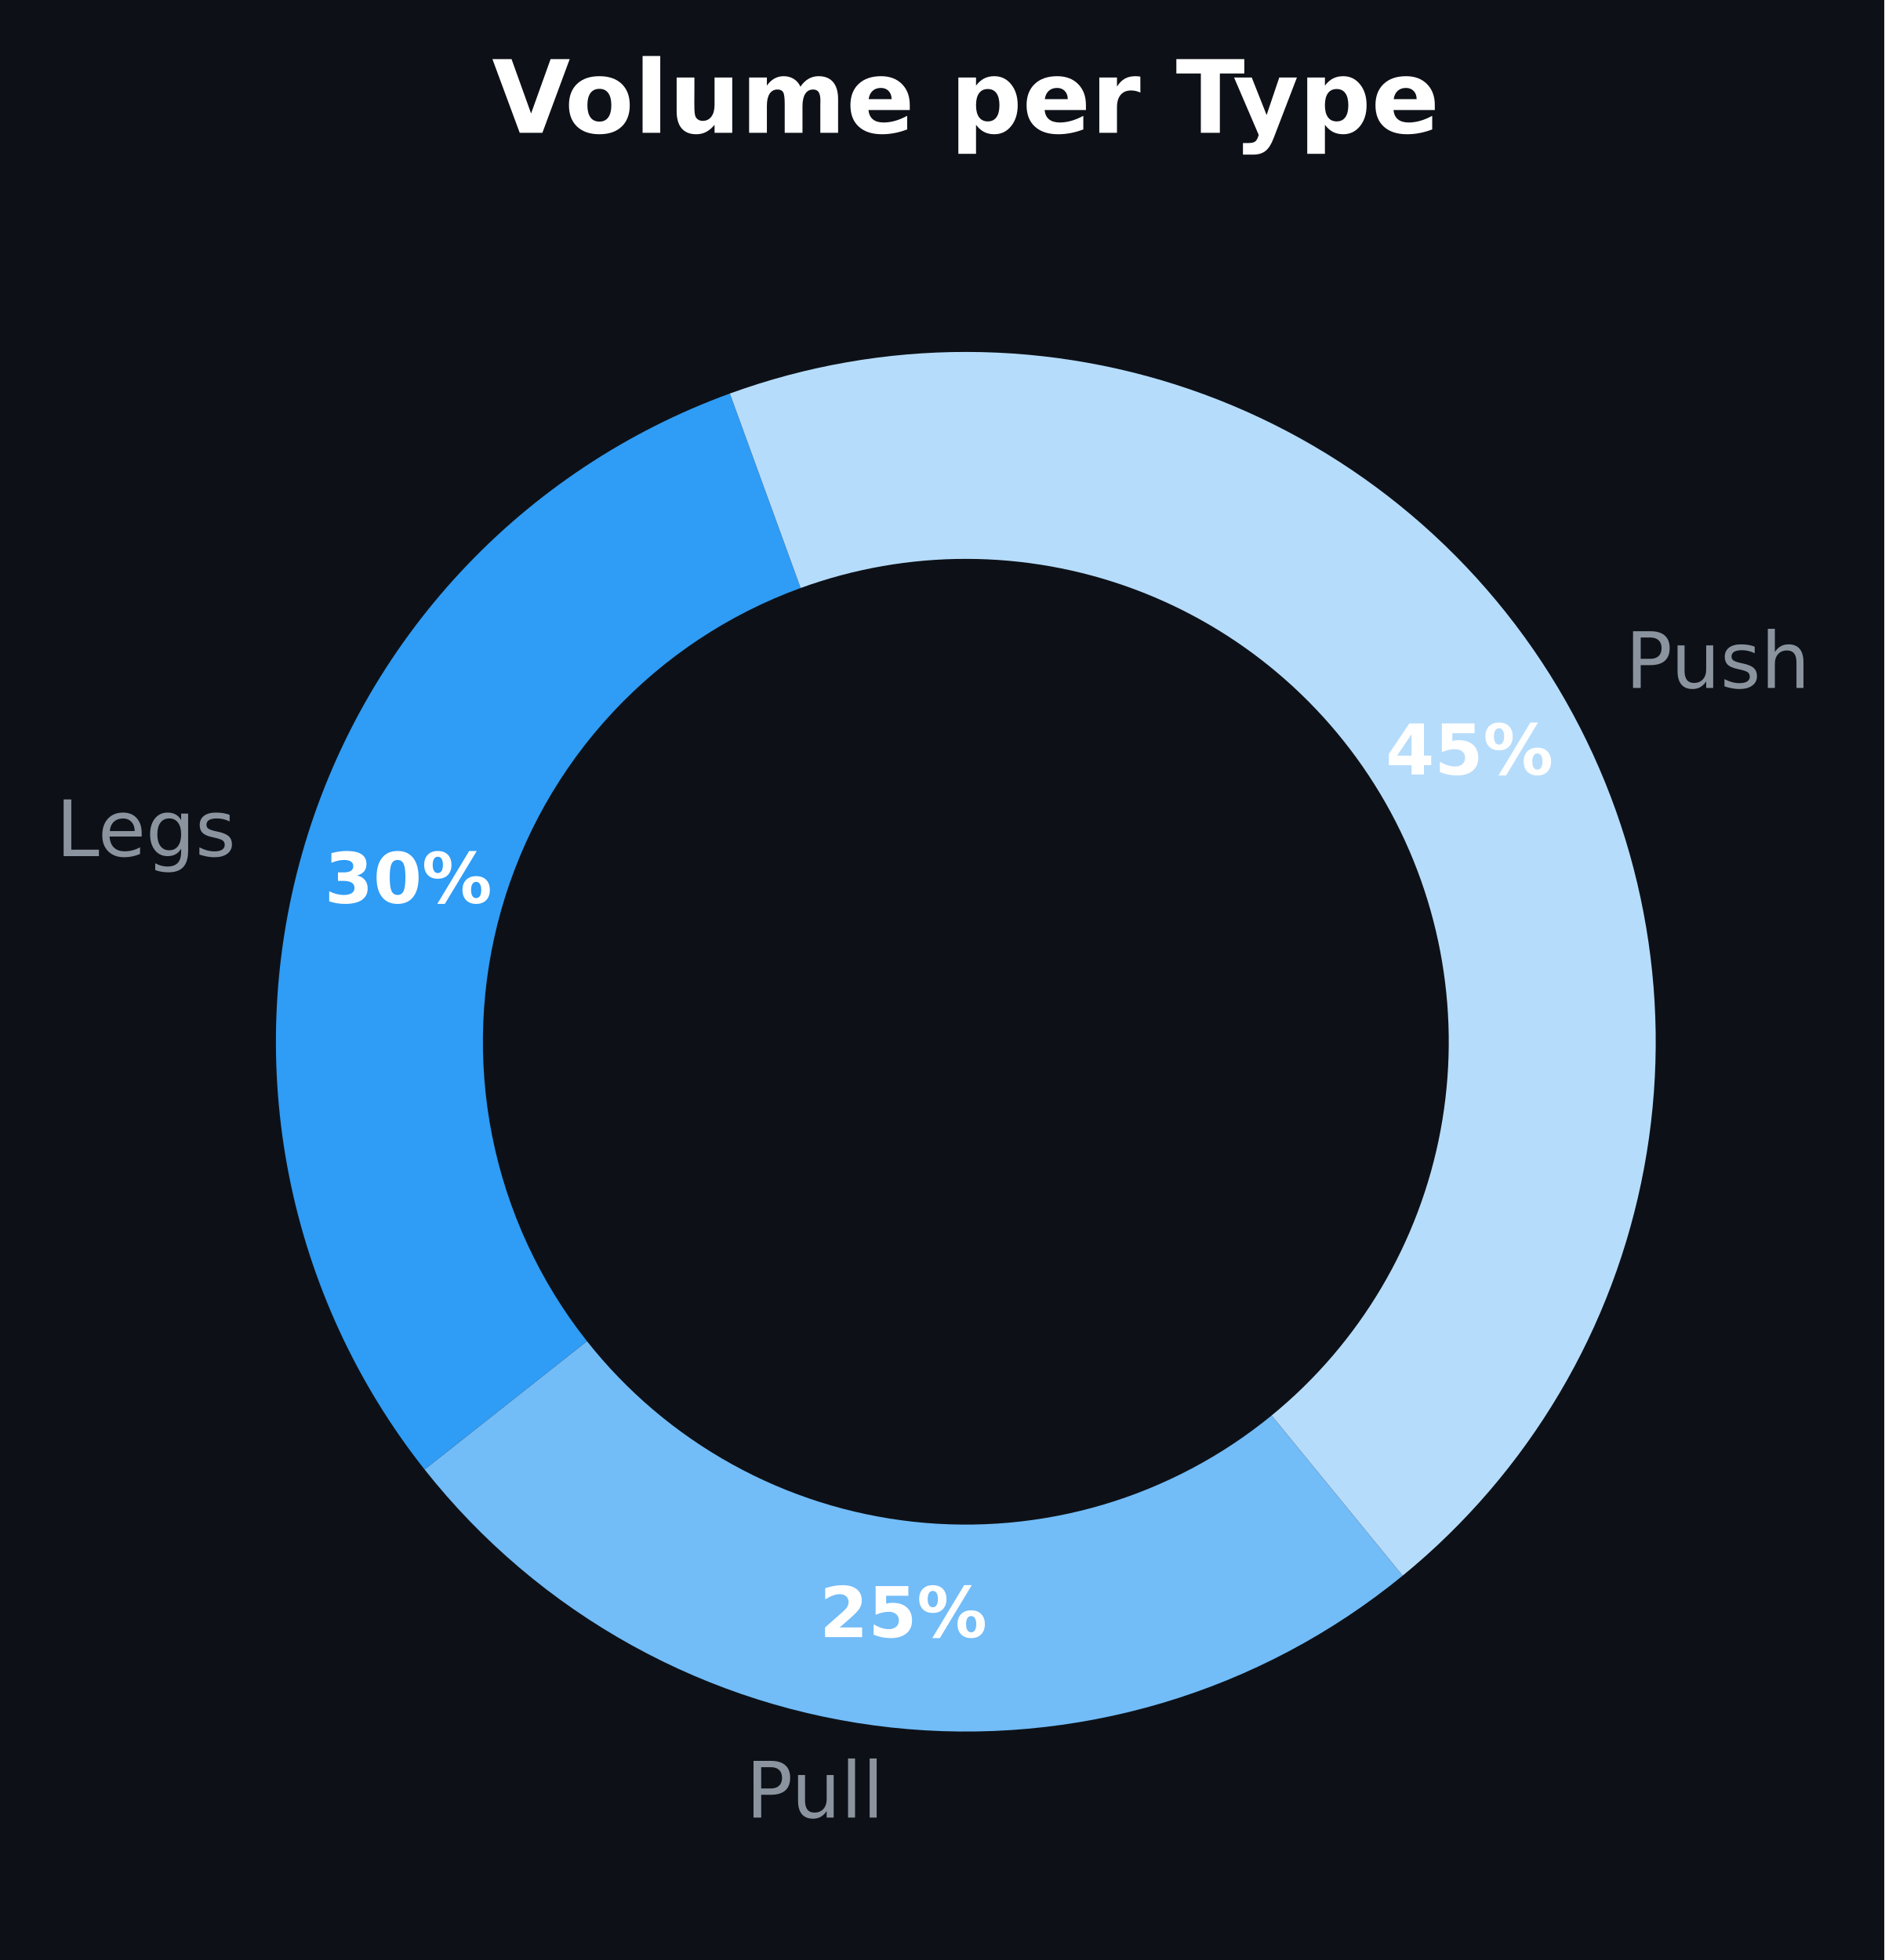
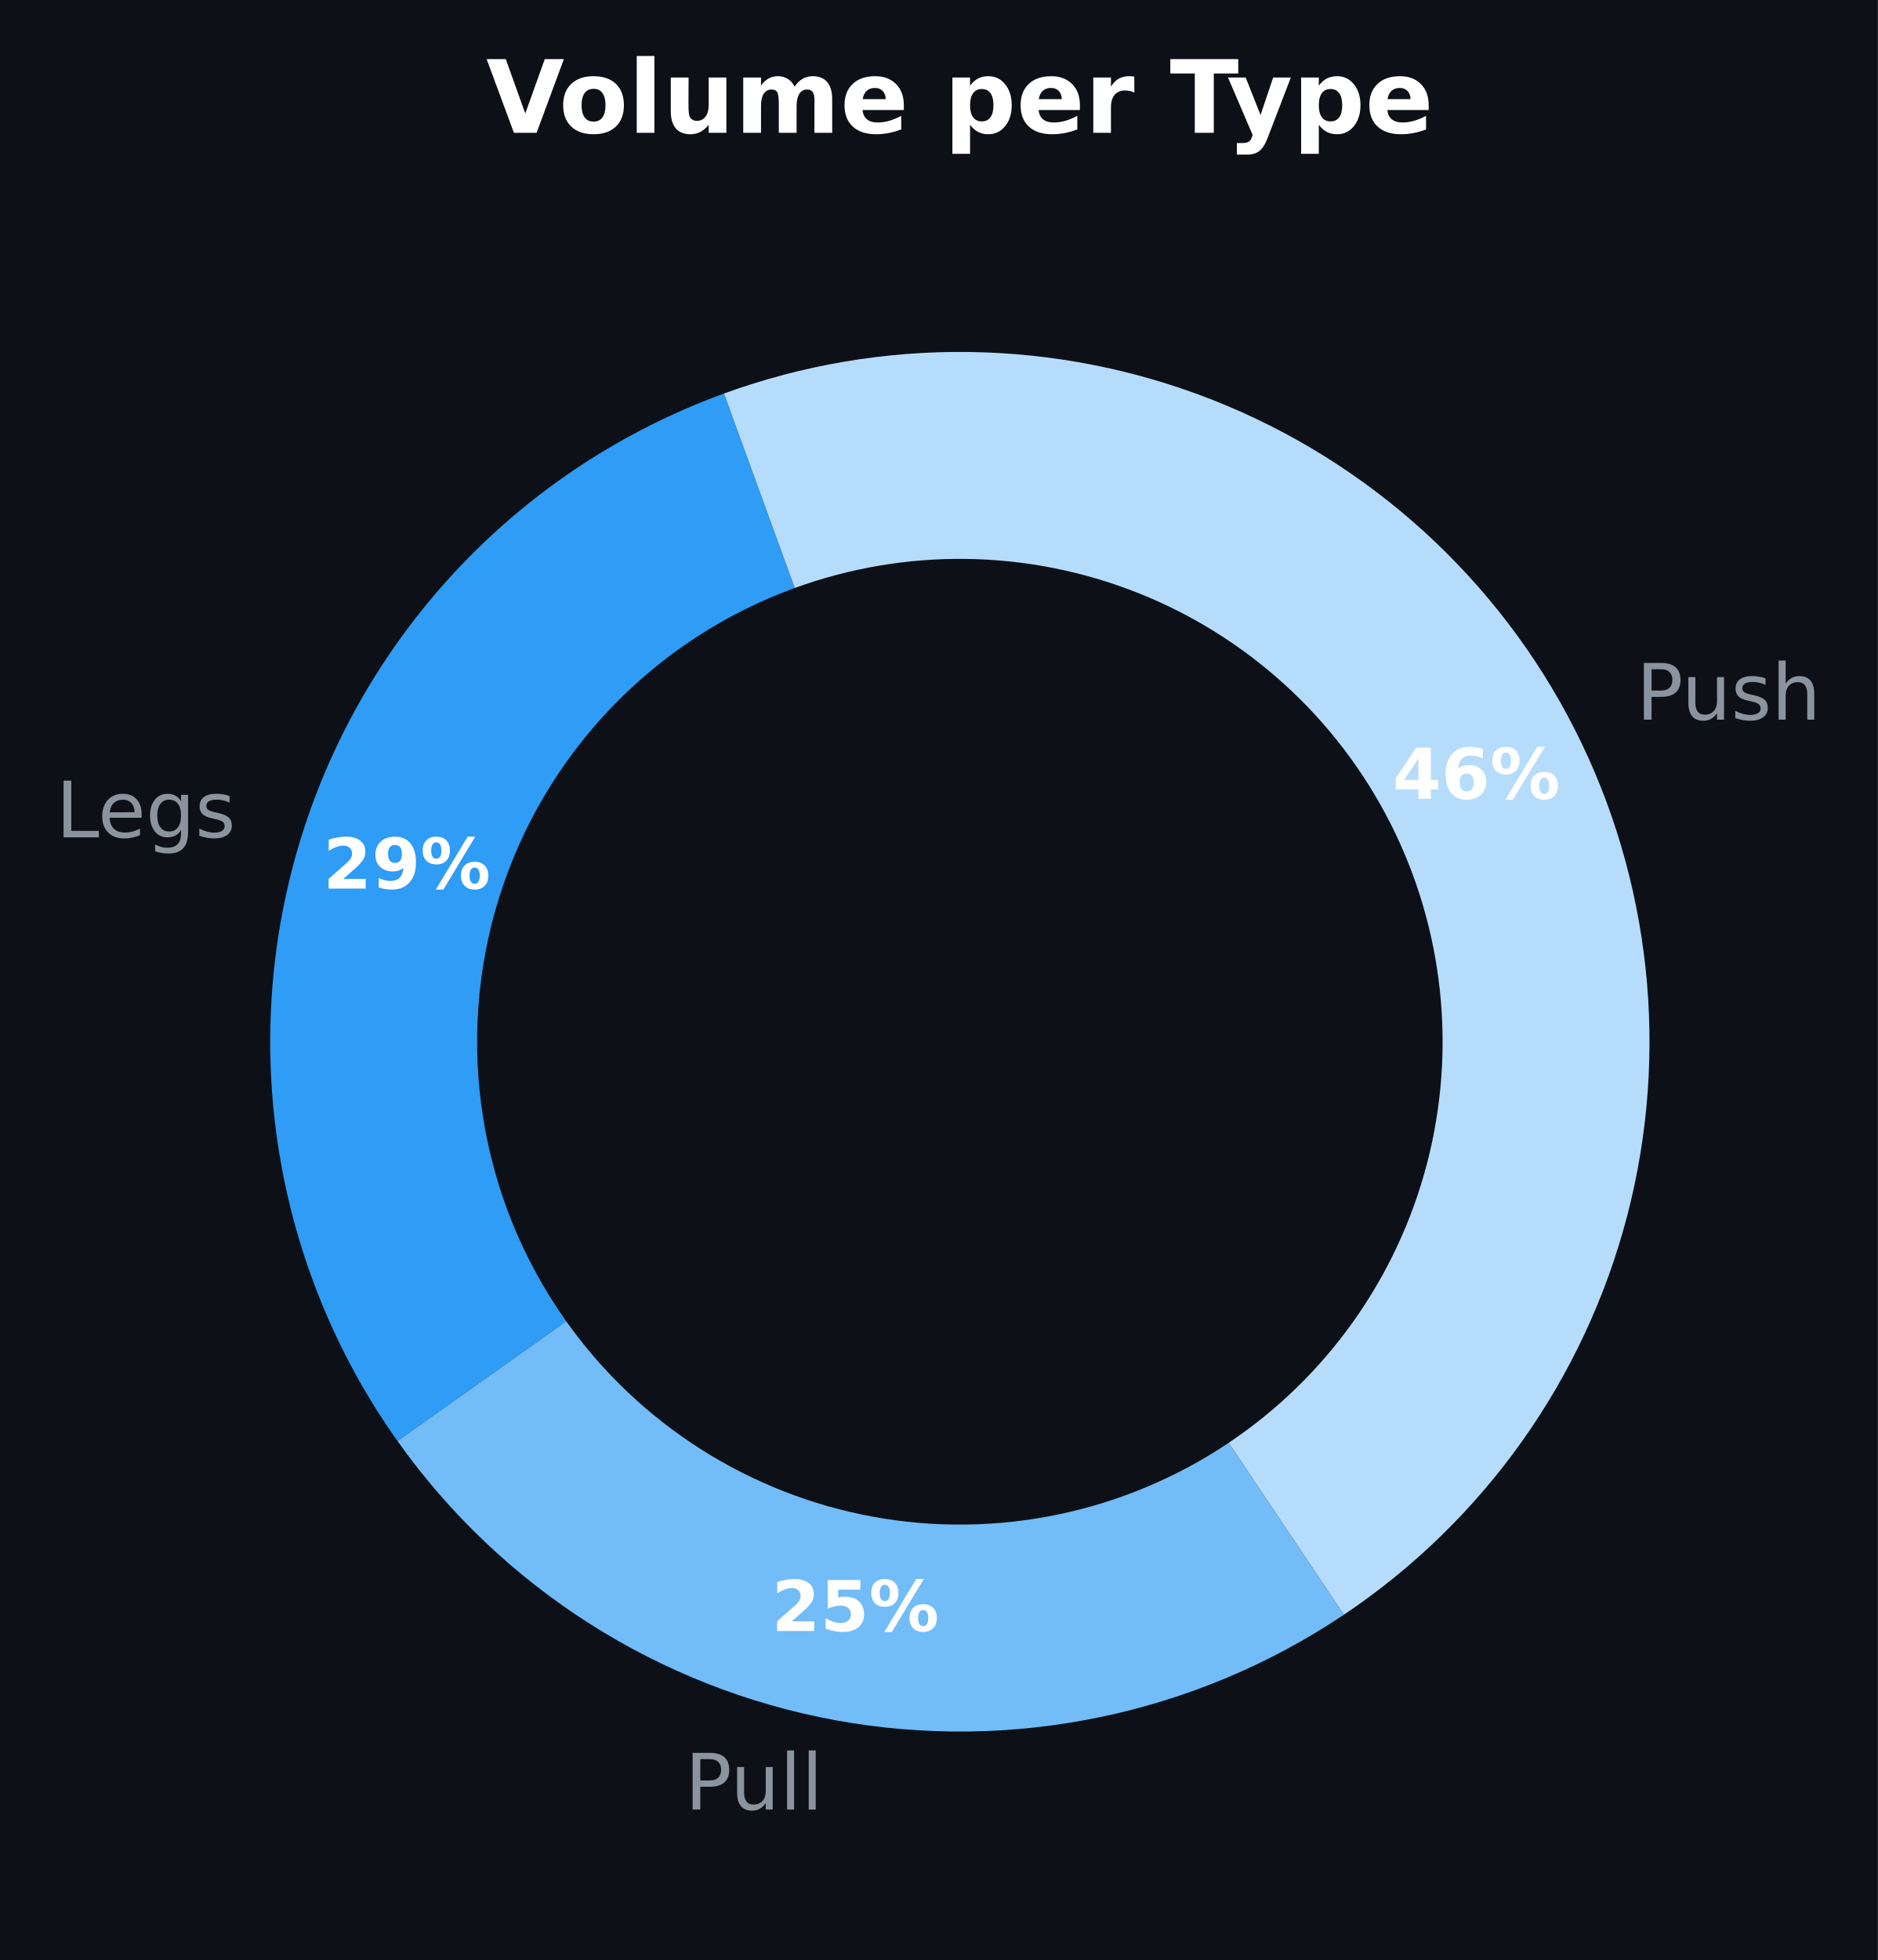
- <svg xmlns="http://www.w3.org/2000/svg" xmlns:xlink="http://www.w3.org/1999/xlink" width="242.259pt" height="252.038pt" viewBox="0 0 242.259 252.038" version="1.1">
+ <svg xmlns="http://www.w3.org/2000/svg" xmlns:xlink="http://www.w3.org/1999/xlink" width="241.54pt" height="252.038pt" viewBox="0 0 241.54 252.038" version="1.1">
  <defs>
    <style type="text/css">*{stroke-linejoin: round; stroke-linecap: butt}</style>
  </defs>
  <g id="figure_1">
    <g id="patch_1">
-       <path d="M 0 252.038  L 242.259 252.038  L 242.259 0  L 0 0  z " style="fill: #0d1117" />
+       <path d="M 0 252.038  L 241.54 252.038  L 241.54 0  L 0 0  z " style="fill: #0d1117" />
    </g>
    <g id="axes_1">
      <g id="patch_2">
-         <path d="M 93.84 50.603  C 80.646 55.406 68.779 63.272 59.218 73.555  C 49.657 83.837 42.673 96.244 38.842 109.752  C 35.01 123.259 34.44 137.486 37.178 151.257  C 39.916 165.028 45.885 177.954 54.592 188.968  L 75.468 172.465  C 69.373 164.755 65.195 155.707 63.278 146.067  C 61.362 136.427 61.761 126.469 64.443 117.014  C 67.125 107.558 72.014 98.873 78.707 91.676  C 85.399 84.478 93.706 78.971 102.942 75.61  z " style="fill: #2f9cf5" />
+         <path d="M 93.121 50.603  C 80.291 55.273 68.711 62.843 59.285 72.721  C 49.859 82.599 42.84 94.521 38.776 107.556  C 34.712 120.591 33.712 134.39 35.854 147.874  C 37.996 161.359 43.223 174.169 51.126 185.302  L 72.826 169.899  C 67.294 162.105 63.636 153.139 62.136 143.699  C 60.637 134.26 61.337 124.601 64.181 115.477  C 67.026 106.352 71.939 98.007 78.537 91.092  C 85.136 84.177 93.242 78.879 102.223 75.61  z " style="fill: #2f9cf5" />
      </g>
      <g id="patch_3">
-         <path d="M 54.592 188.968  C 61.894 198.204 70.961 205.894 81.265 211.59  C 91.568 217.286 102.903 220.874 114.608 222.144  C 126.312 223.414 138.153 222.342 149.439 218.989  C 160.725 215.637 171.231 210.071 180.343 202.616  L 163.494 182.019  C 157.115 187.237 149.761 191.133 141.861 193.48  C 133.961 195.827 125.672 196.577 117.479 195.688  C 109.286 194.799 101.351 192.288 94.139 188.301  C 86.926 184.314 80.579 178.93 75.468 172.465  z " style="fill: #72bcf8" />
+         <path d="M 51.126 185.302  C 64.502 204.146 84.725 217.036 107.454 221.206  C 130.182 225.376 153.664 220.503 172.857 207.635  L 158.038 185.532  C 144.603 194.54 128.165 197.95 112.256 195.031  C 96.346 192.113 82.189 183.089 72.826 169.899  z " style="fill: #72bcf8" />
      </g>
      <g id="patch_4">
-         <path d="M 180.343 202.616  C 196.555 189.355 207.557 170.771 211.387 150.179  C 215.217 129.588 211.633 108.29 201.274 90.087  C 190.915 71.883 174.437 57.924 154.778 50.699  C 135.118 43.474 113.522 43.44 93.84 50.603  L 102.942 75.61  C 116.719 70.595 131.837 70.619 145.598 75.676  C 159.359 80.734 170.894 90.505 178.146 103.248  C 185.397 115.991 187.906 130.899 185.225 145.313  C 182.543 159.727 174.842 172.736 163.494 182.019  z " style="fill: #b6dcfb" />
+         <path d="M 172.857 207.635  C 190.855 195.568 203.823 177.315 209.292 156.347  C 214.761 135.38 212.362 113.118 202.552 93.798  C 192.741 74.477 176.183 59.405 156.028 51.449  C 135.872 43.493 113.484 43.192 93.121 50.603  L 102.223 75.61  C 116.476 70.422 132.148 70.633 146.257 76.202  C 160.366 81.771 171.957 92.321 178.824 105.846  C 185.692 119.37 187.371 134.953 183.542 149.631  C 179.714 164.308 170.637 177.085 158.038 185.532  z " style="fill: #b6dcfb" />
      </g>
      <g id="matplotlib.axis_1" />
      <g id="matplotlib.axis_2" />
      <g id="text_1">
-         <g style="fill: #8b949e" transform="translate(7.2 110.0904) scale(0.1 -0.1)">
+         <g style="fill: #8b949e" transform="translate(7.2 107.6754) scale(0.1 -0.1)">
          <defs>
            <path id="DejaVuSans-4c" d="M 628 4666  L 1259 4666  L 1259 531  L 3531 531  L 3531 0  L 628 0  L 628 4666  z " transform="scale(0.015625)" />
            <path id="DejaVuSans-65" d="M 3597 1894  L 3597 1613  L 953 1613  Q 991 1019 1311 708  Q 1631 397 2203 397  Q 2534 397 2845 478  Q 3156 559 3463 722  L 3463 178  Q 3153 47 2828 -22  Q 2503 -91 2169 -91  Q 1331 -91 842 396  Q 353 884 353 1716  Q 353 2575 817 3079  Q 1281 3584 2069 3584  Q 2775 3584 3186 3129  Q 3597 2675 3597 1894  z M 3022 2063  Q 3016 2534 2758 2815  Q 2500 3097 2075 3097  Q 1594 3097 1305 2825  Q 1016 2553 972 2059  L 3022 2063  z " transform="scale(0.015625)" />
            <path id="DejaVuSans-67" d="M 2906 1791  Q 2906 2416 2648 2759  Q 2391 3103 1925 3103  Q 1463 3103 1205 2759  Q 947 2416 947 1791  Q 947 1169 1205 825  Q 1463 481 1925 481  Q 2391 481 2648 825  Q 2906 1169 2906 1791  z M 3481 434  Q 3481 -459 3084 -895  Q 2688 -1331 1869 -1331  Q 1566 -1331 1297 -1286  Q 1028 -1241 775 -1147  L 775 -588  Q 1028 -725 1275 -790  Q 1522 -856 1778 -856  Q 2344 -856 2625 -561  Q 2906 -266 2906 331  L 2906 616  Q 2728 306 2450 153  Q 2172 0 1784 0  Q 1141 0 747 490  Q 353 981 353 1791  Q 353 2603 747 3093  Q 1141 3584 1784 3584  Q 2172 3584 2450 3431  Q 2728 3278 2906 2969  L 2906 3500  L 3481 3500  L 3481 434  z " transform="scale(0.015625)" />
            <path id="DejaVuSans-73" d="M 2834 3397  L 2834 2853  Q 2591 2978 2328 3040  Q 2066 3103 1784 3103  Q 1356 3103 1142 2972  Q 928 2841 928 2578  Q 928 2378 1081 2264  Q 1234 2150 1697 2047  L 1894 2003  Q 2506 1872 2764 1633  Q 3022 1394 3022 966  Q 3022 478 2636 193  Q 2250 -91 1575 -91  Q 1294 -91 989 -36  Q 684 19 347 128  L 347 722  Q 666 556 975 473  Q 1284 391 1588 391  Q 1994 391 2212 530  Q 2431 669 2431 922  Q 2431 1156 2273 1281  Q 2116 1406 1581 1522  L 1381 1569  Q 847 1681 609 1914  Q 372 2147 372 2553  Q 372 3047 722 3315  Q 1072 3584 1716 3584  Q 2034 3584 2315 3537  Q 2597 3491 2834 3397  z " transform="scale(0.015625)" />
          </defs>
          <use xlink:href="#DejaVuSans-4c" />
          <use xlink:href="#DejaVuSans-65" transform="translate(53.96289 0)" />
          <use xlink:href="#DejaVuSans-67" transform="translate(115.4863 0)" />
          <use xlink:href="#DejaVuSans-73" transform="translate(178.9629 0)" />
        </g>
      </g>
      <g id="text_2">
-         <g style="fill: #ffffff" transform="translate(41.72434 116.1081) scale(0.09 -0.09)">
+         <g style="fill: #ffffff" transform="translate(41.55443 114.2639) scale(0.09 -0.09)">
          <defs>
-             <path id="DejaVuSans-Bold-33" d="M 2981 2516  Q 3453 2394 3698 2092  Q 3944 1791 3944 1325  Q 3944 631 3412 270  Q 2881 -91 1863 -91  Q 1503 -91 1142 -33  Q 781 25 428 141  L 428 1069  Q 766 900 1098 814  Q 1431 728 1753 728  Q 2231 728 2486 893  Q 2741 1059 2741 1369  Q 2741 1688 2480 1852  Q 2219 2016 1709 2016  L 1228 2016  L 1228 2791  L 1734 2791  Q 2188 2791 2409 2933  Q 2631 3075 2631 3366  Q 2631 3634 2415 3781  Q 2200 3928 1806 3928  Q 1516 3928 1219 3862  Q 922 3797 628 3669  L 628 4550  Q 984 4650 1334 4700  Q 1684 4750 2022 4750  Q 2931 4750 3382 4451  Q 3834 4153 3834 3553  Q 3834 3144 3618 2883  Q 3403 2622 2981 2516  z " transform="scale(0.015625)" />
-             <path id="DejaVuSans-Bold-30" d="M 2944 2338  Q 2944 3213 2780 3570  Q 2616 3928 2228 3928  Q 1841 3928 1675 3570  Q 1509 3213 1509 2338  Q 1509 1453 1675 1090  Q 1841 728 2228 728  Q 2613 728 2778 1090  Q 2944 1453 2944 2338  z M 4147 2328  Q 4147 1169 3647 539  Q 3147 -91 2228 -91  Q 1306 -91 806 539  Q 306 1169 306 2328  Q 306 3491 806 4120  Q 1306 4750 2228 4750  Q 3147 4750 3647 4120  Q 4147 3491 4147 2328  z " transform="scale(0.015625)" />
+             <path id="DejaVuSans-Bold-32" d="M 1844 884  L 3897 884  L 3897 0  L 506 0  L 506 884  L 2209 2388  Q 2438 2594 2547 2791  Q 2656 2988 2656 3200  Q 2656 3528 2436 3728  Q 2216 3928 1850 3928  Q 1569 3928 1234 3808  Q 900 3688 519 3450  L 519 4475  Q 925 4609 1322 4679  Q 1719 4750 2100 4750  Q 2938 4750 3402 4381  Q 3866 4013 3866 3353  Q 3866 2972 3669 2642  Q 3472 2313 2841 1759  L 1844 884  z " transform="scale(0.015625)" />
+             <path id="DejaVuSans-Bold-39" d="M 641 103  L 641 966  Q 928 831 1190 764  Q 1453 697 1709 697  Q 2247 697 2547 995  Q 2847 1294 2900 1881  Q 2688 1725 2447 1647  Q 2206 1569 1925 1569  Q 1209 1569 770 1986  Q 331 2403 331 3084  Q 331 3838 820 4291  Q 1309 4744 2131 4744  Q 3044 4744 3544 4128  Q 4044 3513 4044 2388  Q 4044 1231 3459 570  Q 2875 -91 1856 -91  Q 1528 -91 1228 -42  Q 928 6 641 103  z M 2125 2350  Q 2441 2350 2600 2554  Q 2759 2759 2759 3169  Q 2759 3575 2600 3781  Q 2441 3988 2125 3988  Q 1809 3988 1650 3781  Q 1491 3575 1491 3169  Q 1491 2759 1650 2554  Q 1809 2350 2125 2350  z " transform="scale(0.015625)" />
            <path id="DejaVuSans-Bold-25" d="M 4959 1925  Q 4738 1925 4616 1733  Q 4494 1541 4494 1184  Q 4494 825 4614 633  Q 4734 441 4959 441  Q 5184 441 5303 633  Q 5422 825 5422 1184  Q 5422 1541 5301 1733  Q 5181 1925 4959 1925  z M 4959 2450  Q 5541 2450 5875 2112  Q 6209 1775 6209 1184  Q 6209 594 5875 251  Q 5541 -91 4959 -91  Q 4378 -91 4042 251  Q 3706 594 3706 1184  Q 3706 1772 4042 2111  Q 4378 2450 4959 2450  z M 2094 -91  L 1403 -91  L 4319 4750  L 5013 4750  L 2094 -91  z M 1453 4750  Q 2034 4750 2367 4411  Q 2700 4072 2700 3481  Q 2700 2891 2367 2550  Q 2034 2209 1453 2209  Q 872 2209 539 2550  Q 206 2891 206 3481  Q 206 4072 539 4411  Q 872 4750 1453 4750  z M 1453 4225  Q 1228 4225 1106 4031  Q 984 3838 984 3481  Q 984 3122 1106 2926  Q 1228 2731 1453 2731  Q 1678 2731 1798 2926  Q 1919 3122 1919 3481  Q 1919 3838 1797 4031  Q 1675 4225 1453 4225  z " transform="scale(0.015625)" />
          </defs>
-           <use xlink:href="#DejaVuSans-Bold-33" />
-           <use xlink:href="#DejaVuSans-Bold-30" transform="translate(69.58008 0)" />
+           <use xlink:href="#DejaVuSans-Bold-32" />
+           <use xlink:href="#DejaVuSans-Bold-39" transform="translate(69.58008 0)" />
          <use xlink:href="#DejaVuSans-Bold-25" transform="translate(139.1602 0)" />
        </g>
      </g>
      <g id="text_3">
-         <g style="fill: #8b949e" transform="translate(95.90227 233.7221) scale(0.1 -0.1)">
+         <g style="fill: #8b949e" transform="translate(88.10455 232.69) scale(0.1 -0.1)">
          <defs>
            <path id="DejaVuSans-50" d="M 1259 4147  L 1259 2394  L 2053 2394  Q 2494 2394 2734 2622  Q 2975 2850 2975 3272  Q 2975 3691 2734 3919  Q 2494 4147 2053 4147  L 1259 4147  z M 628 4666  L 2053 4666  Q 2838 4666 3239 4311  Q 3641 3956 3641 3272  Q 3641 2581 3239 2228  Q 2838 1875 2053 1875  L 1259 1875  L 1259 0  L 628 0  L 628 4666  z " transform="scale(0.015625)" />
            <path id="DejaVuSans-75" d="M 544 1381  L 544 3500  L 1119 3500  L 1119 1403  Q 1119 906 1312 657  Q 1506 409 1894 409  Q 2359 409 2629 706  Q 2900 1003 2900 1516  L 2900 3500  L 3475 3500  L 3475 0  L 2900 0  L 2900 538  Q 2691 219 2414 64  Q 2138 -91 1772 -91  Q 1169 -91 856 284  Q 544 659 544 1381  z M 1991 3584  L 1991 3584  z " transform="scale(0.015625)" />
            <path id="DejaVuSans-6c" d="M 603 4863  L 1178 4863  L 1178 0  L 603 0  L 603 4863  z " transform="scale(0.015625)" />
          </defs>
          <use xlink:href="#DejaVuSans-50" />
          <use xlink:href="#DejaVuSans-75" transform="translate(58.55273 0)" />
          <use xlink:href="#DejaVuSans-6c" transform="translate(121.9316 0)" />
          <use xlink:href="#DejaVuSans-6c" transform="translate(149.7148 0)" />
        </g>
      </g>
      <g id="text_4">
-         <g style="fill: #ffffff" transform="translate(105.368 210.5178) scale(0.09 -0.09)">
+         <g style="fill: #ffffff" transform="translate(99.24347 209.7296) scale(0.09 -0.09)">
          <defs>
-             <path id="DejaVuSans-Bold-32" d="M 1844 884  L 3897 884  L 3897 0  L 506 0  L 506 884  L 2209 2388  Q 2438 2594 2547 2791  Q 2656 2988 2656 3200  Q 2656 3528 2436 3728  Q 2216 3928 1850 3928  Q 1569 3928 1234 3808  Q 900 3688 519 3450  L 519 4475  Q 925 4609 1322 4679  Q 1719 4750 2100 4750  Q 2938 4750 3402 4381  Q 3866 4013 3866 3353  Q 3866 2972 3669 2642  Q 3472 2313 2841 1759  L 1844 884  z " transform="scale(0.015625)" />
            <path id="DejaVuSans-Bold-35" d="M 678 4666  L 3669 4666  L 3669 3781  L 1638 3781  L 1638 3059  Q 1775 3097 1914 3117  Q 2053 3138 2203 3138  Q 3056 3138 3531 2711  Q 4006 2284 4006 1522  Q 4006 766 3489 337  Q 2972 -91 2053 -91  Q 1656 -91 1267 -14  Q 878 63 494 219  L 494 1166  Q 875 947 1217 837  Q 1559 728 1863 728  Q 2300 728 2551 942  Q 2803 1156 2803 1522  Q 2803 1891 2551 2103  Q 2300 2316 1863 2316  Q 1603 2316 1309 2248  Q 1016 2181 678 2041  L 678 4666  z " transform="scale(0.015625)" />
          </defs>
          <use xlink:href="#DejaVuSans-Bold-32" />
          <use xlink:href="#DejaVuSans-Bold-35" transform="translate(69.58008 0)" />
          <use xlink:href="#DejaVuSans-Bold-25" transform="translate(139.1602 0)" />
        </g>
      </g>
      <g id="text_5">
-         <g style="fill: #8b949e" transform="translate(208.9839 88.45897) scale(0.1 -0.1)">
+         <g style="fill: #8b949e" transform="translate(210.4611 92.5408) scale(0.1 -0.1)">
          <defs>
            <path id="DejaVuSans-68" d="M 3513 2113  L 3513 0  L 2938 0  L 2938 2094  Q 2938 2591 2744 2837  Q 2550 3084 2163 3084  Q 1697 3084 1428 2787  Q 1159 2491 1159 1978  L 1159 0  L 581 0  L 581 4863  L 1159 4863  L 1159 2956  Q 1366 3272 1645 3428  Q 1925 3584 2291 3584  Q 2894 3584 3203 3211  Q 3513 2838 3513 2113  z " transform="scale(0.015625)" />
          </defs>
          <use xlink:href="#DejaVuSans-50" />
          <use xlink:href="#DejaVuSans-75" transform="translate(58.55273 0)" />
          <use xlink:href="#DejaVuSans-73" transform="translate(121.9316 0)" />
          <use xlink:href="#DejaVuSans-68" transform="translate(174.0312 0)" />
        </g>
      </g>
      <g id="text_6">
-         <g style="fill: #ffffff" transform="translate(178.1679 99.58956) scale(0.09 -0.09)">
+         <g style="fill: #ffffff" transform="translate(179.126 102.7066) scale(0.09 -0.09)">
          <defs>
            <path id="DejaVuSans-Bold-34" d="M 2356 3675  L 1038 1722  L 2356 1722  L 2356 3675  z M 2156 4666  L 3494 4666  L 3494 1722  L 4159 1722  L 4159 850  L 3494 850  L 3494 0  L 2356 0  L 2356 850  L 288 850  L 288 1881  L 2156 4666  z " transform="scale(0.015625)" />
+             <path id="DejaVuSans-Bold-36" d="M 2316 2303  Q 2000 2303 1842 2098  Q 1684 1894 1684 1484  Q 1684 1075 1842 870  Q 2000 666 2316 666  Q 2634 666 2792 870  Q 2950 1075 2950 1484  Q 2950 1894 2792 2098  Q 2634 2303 2316 2303  z M 3803 4544  L 3803 3681  Q 3506 3822 3243 3889  Q 2981 3956 2731 3956  Q 2194 3956 1894 3657  Q 1594 3359 1544 2772  Q 1750 2925 1990 3001  Q 2231 3078 2516 3078  Q 3231 3078 3670 2659  Q 4109 2241 4109 1563  Q 4109 813 3618 361  Q 3128 -91 2303 -91  Q 1394 -91 895 523  Q 397 1138 397 2266  Q 397 3422 980 4083  Q 1563 4744 2578 4744  Q 2900 4744 3203 4694  Q 3506 4644 3803 4544  z " transform="scale(0.015625)" />
          </defs>
          <use xlink:href="#DejaVuSans-Bold-34" />
-           <use xlink:href="#DejaVuSans-Bold-35" transform="translate(69.58008 0)" />
+           <use xlink:href="#DejaVuSans-Bold-36" transform="translate(69.58008 0)" />
          <use xlink:href="#DejaVuSans-Bold-25" transform="translate(139.1602 0)" />
        </g>
      </g>
      <g id="text_7">
-         <g style="fill: #ffffff" transform="translate(63.24947 17.07797) scale(0.13 -0.13)">
+         <g style="fill: #ffffff" transform="translate(62.53061 17.07797) scale(0.13 -0.13)">
          <defs>
            <path id="DejaVuSans-Bold-56" d="M 31 4666  L 1241 4666  L 2478 1222  L 3713 4666  L 4922 4666  L 3194 0  L 1759 0  L 31 4666  z " transform="scale(0.015625)" />
            <path id="DejaVuSans-Bold-6f" d="M 2203 2784  Q 1831 2784 1636 2517  Q 1441 2250 1441 1747  Q 1441 1244 1636 976  Q 1831 709 2203 709  Q 2569 709 2762 976  Q 2956 1244 2956 1747  Q 2956 2250 2762 2517  Q 2569 2784 2203 2784  z M 2203 3584  Q 3106 3584 3614 3096  Q 4122 2609 4122 1747  Q 4122 884 3614 396  Q 3106 -91 2203 -91  Q 1297 -91 786 396  Q 275 884 275 1747  Q 275 2609 786 3096  Q 1297 3584 2203 3584  z " transform="scale(0.015625)" />
            <path id="DejaVuSans-Bold-6c" d="M 538 4863  L 1656 4863  L 1656 0  L 538 0  L 538 4863  z " transform="scale(0.015625)" />
            <path id="DejaVuSans-Bold-75" d="M 500 1363  L 500 3500  L 1625 3500  L 1625 3150  Q 1625 2866 1622 2436  Q 1619 2006 1619 1863  Q 1619 1441 1641 1255  Q 1663 1069 1716 984  Q 1784 875 1895 815  Q 2006 756 2150 756  Q 2500 756 2700 1025  Q 2900 1294 2900 1772  L 2900 3500  L 4019 3500  L 4019 0  L 2900 0  L 2900 506  Q 2647 200 2364 54  Q 2081 -91 1741 -91  Q 1134 -91 817 281  Q 500 653 500 1363  z " transform="scale(0.015625)" />
            <path id="DejaVuSans-Bold-6d" d="M 3781 2919  Q 3994 3244 4286 3414  Q 4578 3584 4928 3584  Q 5531 3584 5847 3212  Q 6163 2841 6163 2131  L 6163 0  L 5038 0  L 5038 1825  Q 5041 1866 5042 1909  Q 5044 1953 5044 2034  Q 5044 2406 4934 2573  Q 4825 2741 4581 2741  Q 4263 2741 4089 2478  Q 3916 2216 3909 1719  L 3909 0  L 2784 0  L 2784 1825  Q 2784 2406 2684 2573  Q 2584 2741 2328 2741  Q 2006 2741 1831 2477  Q 1656 2213 1656 1722  L 1656 0  L 531 0  L 531 3500  L 1656 3500  L 1656 2988  Q 1863 3284 2130 3434  Q 2397 3584 2719 3584  Q 3081 3584 3359 3409  Q 3638 3234 3781 2919  z " transform="scale(0.015625)" />
            <path id="DejaVuSans-Bold-65" d="M 4031 1759  L 4031 1441  L 1416 1441  Q 1456 1047 1700 850  Q 1944 653 2381 653  Q 2734 653 3104 758  Q 3475 863 3866 1075  L 3866 213  Q 3469 63 3072 -14  Q 2675 -91 2278 -91  Q 1328 -91 801 392  Q 275 875 275 1747  Q 275 2603 792 3093  Q 1309 3584 2216 3584  Q 3041 3584 3536 3087  Q 4031 2591 4031 1759  z M 2881 2131  Q 2881 2450 2695 2645  Q 2509 2841 2209 2841  Q 1884 2841 1681 2658  Q 1478 2475 1428 2131  L 2881 2131  z " transform="scale(0.015625)" />
            <path id="DejaVuSans-Bold-20" transform="scale(0.015625)" />
            <path id="DejaVuSans-Bold-70" d="M 1656 506  L 1656 -1331  L 538 -1331  L 538 3500  L 1656 3500  L 1656 2988  Q 1888 3294 2169 3439  Q 2450 3584 2816 3584  Q 3463 3584 3878 3070  Q 4294 2556 4294 1747  Q 4294 938 3878 423  Q 3463 -91 2816 -91  Q 2450 -91 2169 54  Q 1888 200 1656 506  z M 2400 2772  Q 2041 2772 1848 2508  Q 1656 2244 1656 1747  Q 1656 1250 1848 986  Q 2041 722 2400 722  Q 2759 722 2948 984  Q 3138 1247 3138 1747  Q 3138 2247 2948 2509  Q 2759 2772 2400 2772  z " transform="scale(0.015625)" />
            <path id="DejaVuSans-Bold-72" d="M 3138 2547  Q 2991 2616 2845 2648  Q 2700 2681 2553 2681  Q 2122 2681 1889 2404  Q 1656 2128 1656 1613  L 1656 0  L 538 0  L 538 3500  L 1656 3500  L 1656 2925  Q 1872 3269 2151 3426  Q 2431 3584 2822 3584  Q 2878 3584 2943 3579  Q 3009 3575 3134 3559  L 3138 2547  z " transform="scale(0.015625)" />
            <path id="DejaVuSans-Bold-54" d="M 31 4666  L 4331 4666  L 4331 3756  L 2784 3756  L 2784 0  L 1581 0  L 1581 3756  L 31 3756  L 31 4666  z " transform="scale(0.015625)" />
            <path id="DejaVuSans-Bold-79" d="M 78 3500  L 1197 3500  L 2138 1125  L 2938 3500  L 4056 3500  L 2584 -331  Q 2363 -916 2067 -1148  Q 1772 -1381 1288 -1381  L 641 -1381  L 641 -647  L 991 -647  Q 1275 -647 1404 -556  Q 1534 -466 1606 -231  L 1638 -134  L 78 3500  z " transform="scale(0.015625)" />
          </defs>
          <use xlink:href="#DejaVuSans-Bold-56" />
          <use xlink:href="#DejaVuSans-Bold-6f" transform="translate(71.89258 0)" />
          <use xlink:href="#DejaVuSans-Bold-6c" transform="translate(140.5938 0)" />
          <use xlink:href="#DejaVuSans-Bold-75" transform="translate(174.8711 0)" />
          <use xlink:href="#DejaVuSans-Bold-6d" transform="translate(246.0625 0)" />
          <use xlink:href="#DejaVuSans-Bold-65" transform="translate(350.2617 0)" />
          <use xlink:href="#DejaVuSans-Bold-20" transform="translate(418.084 0)" />
          <use xlink:href="#DejaVuSans-Bold-70" transform="translate(452.8984 0)" />
          <use xlink:href="#DejaVuSans-Bold-65" transform="translate(524.4805 0)" />
          <use xlink:href="#DejaVuSans-Bold-72" transform="translate(592.3027 0)" />
          <use xlink:href="#DejaVuSans-Bold-20" transform="translate(641.6191 0)" />
          <use xlink:href="#DejaVuSans-Bold-54" transform="translate(676.4336 0)" />
          <use xlink:href="#DejaVuSans-Bold-79" transform="translate(732.7715 0)" />
          <use xlink:href="#DejaVuSans-Bold-70" transform="translate(797.957 0)" />
          <use xlink:href="#DejaVuSans-Bold-65" transform="translate(869.5391 0)" />
        </g>
      </g>
    </g>
  </g>
</svg>
